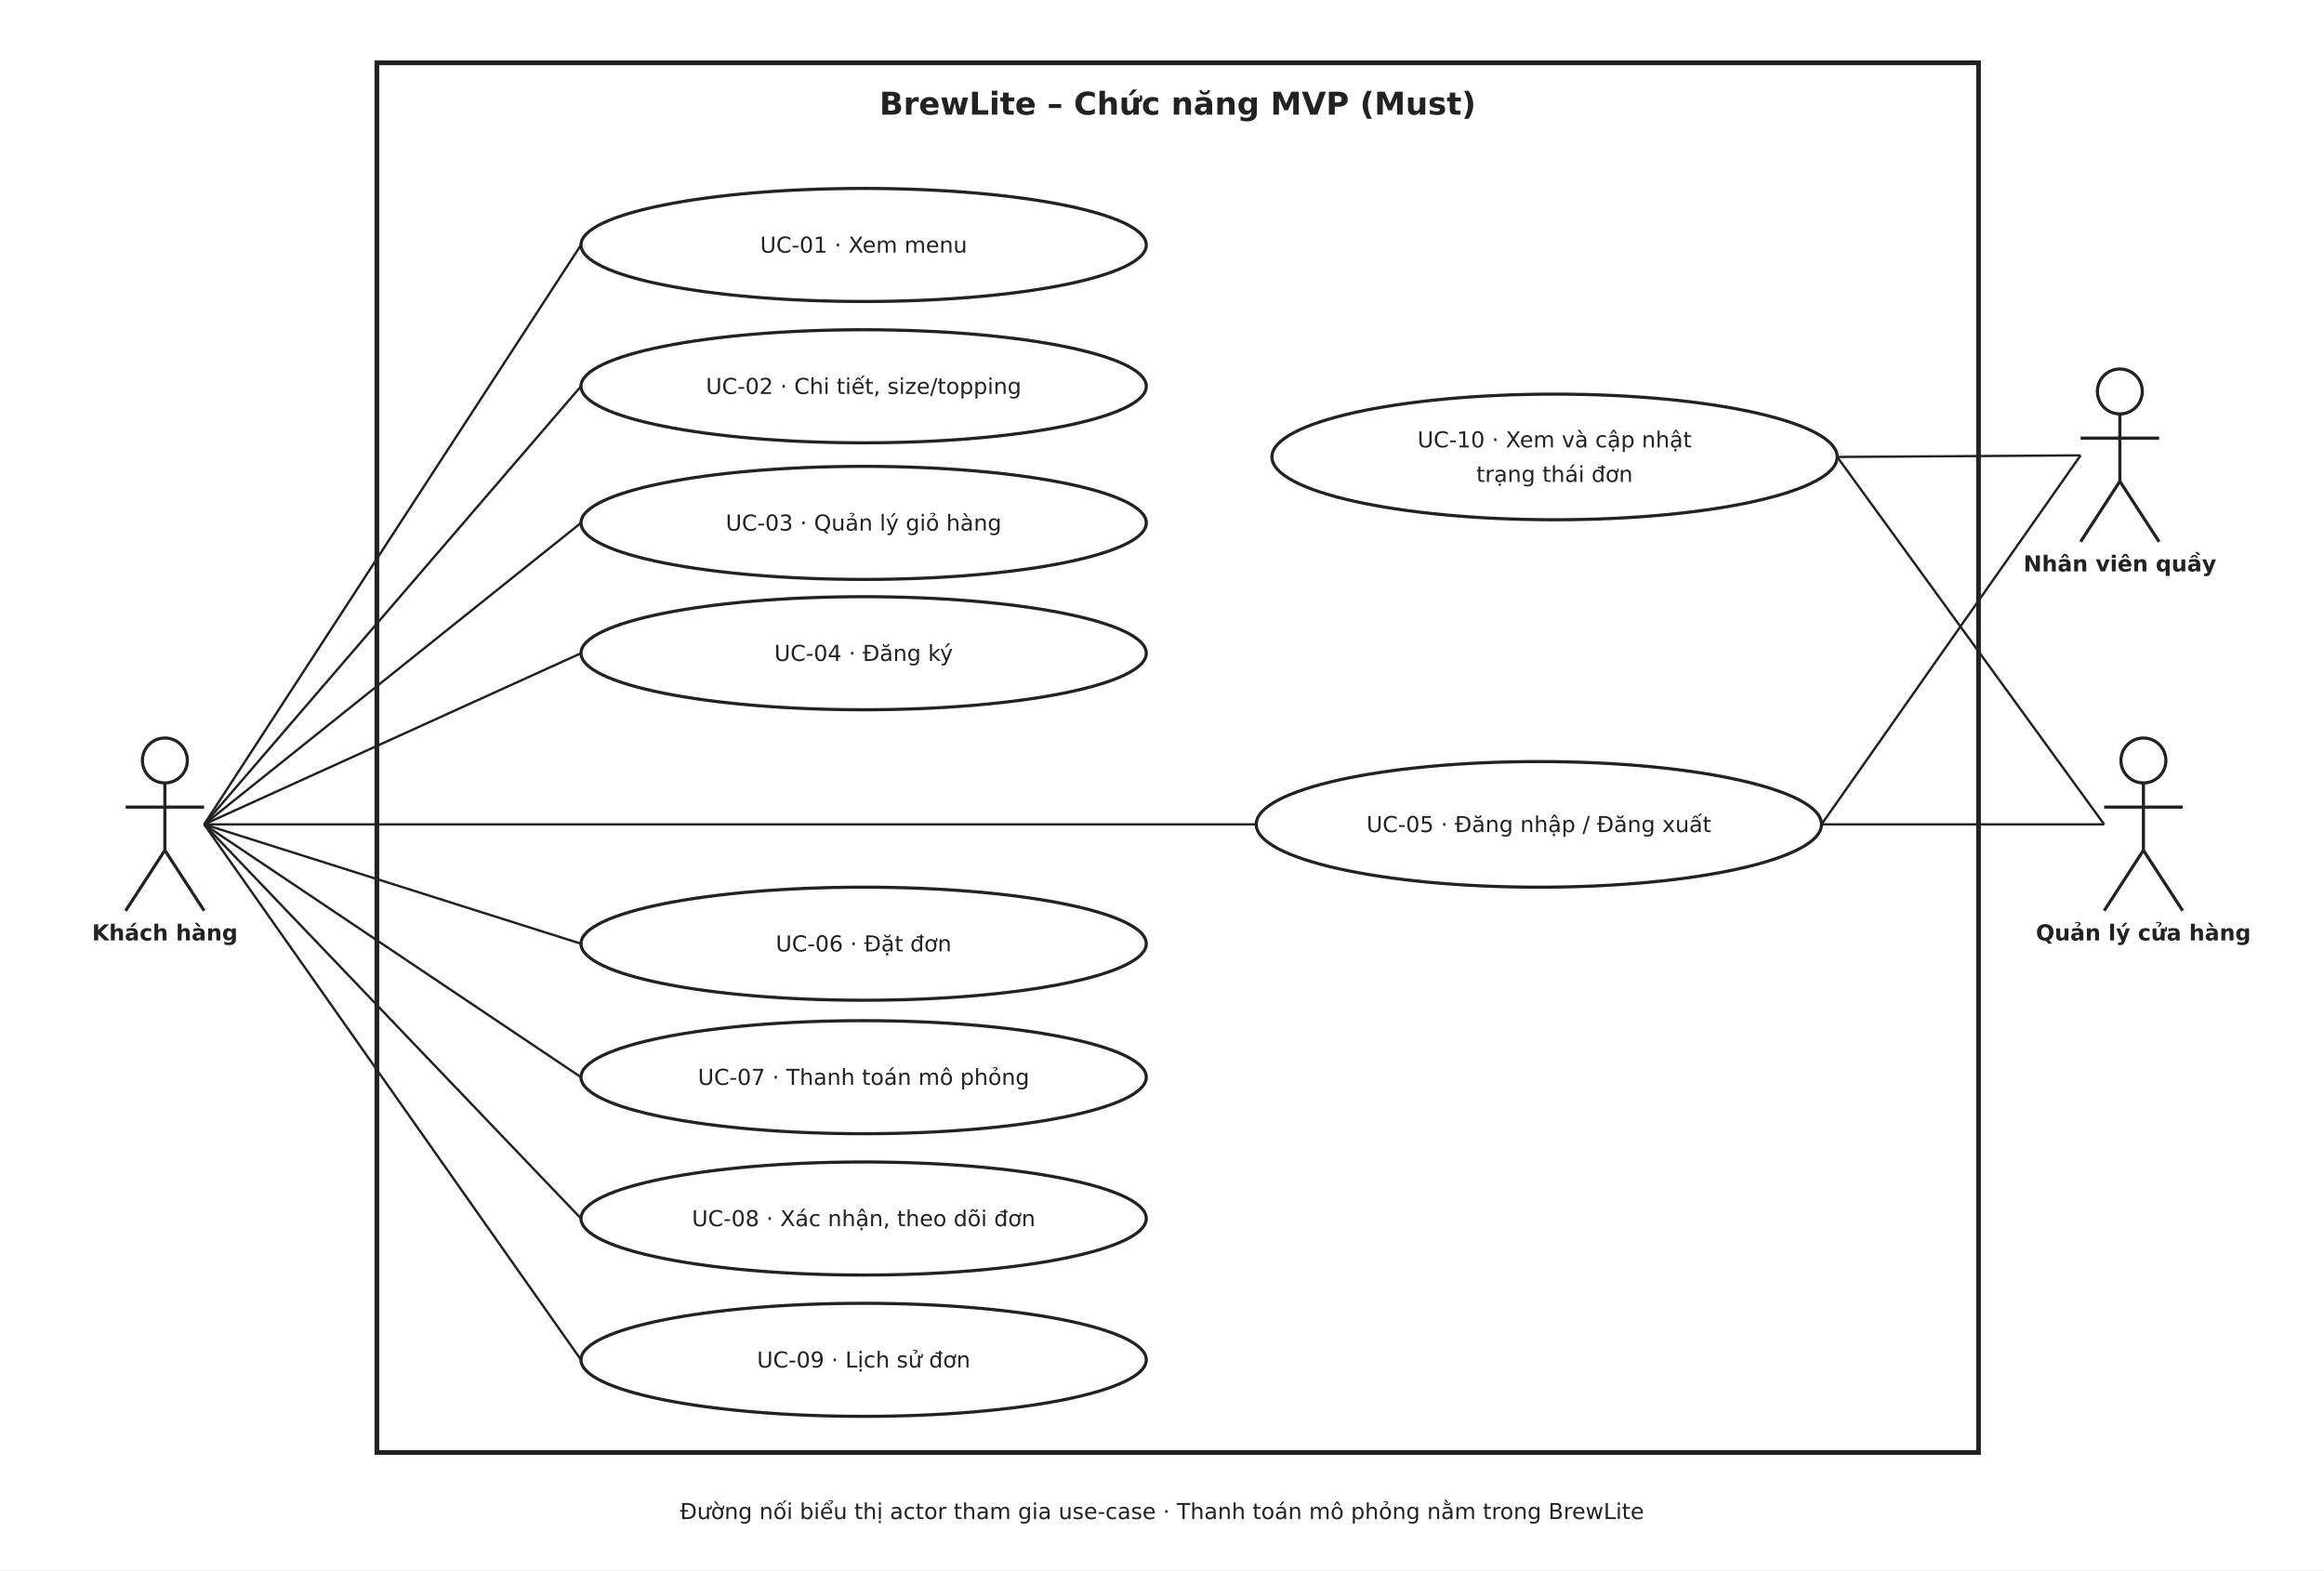
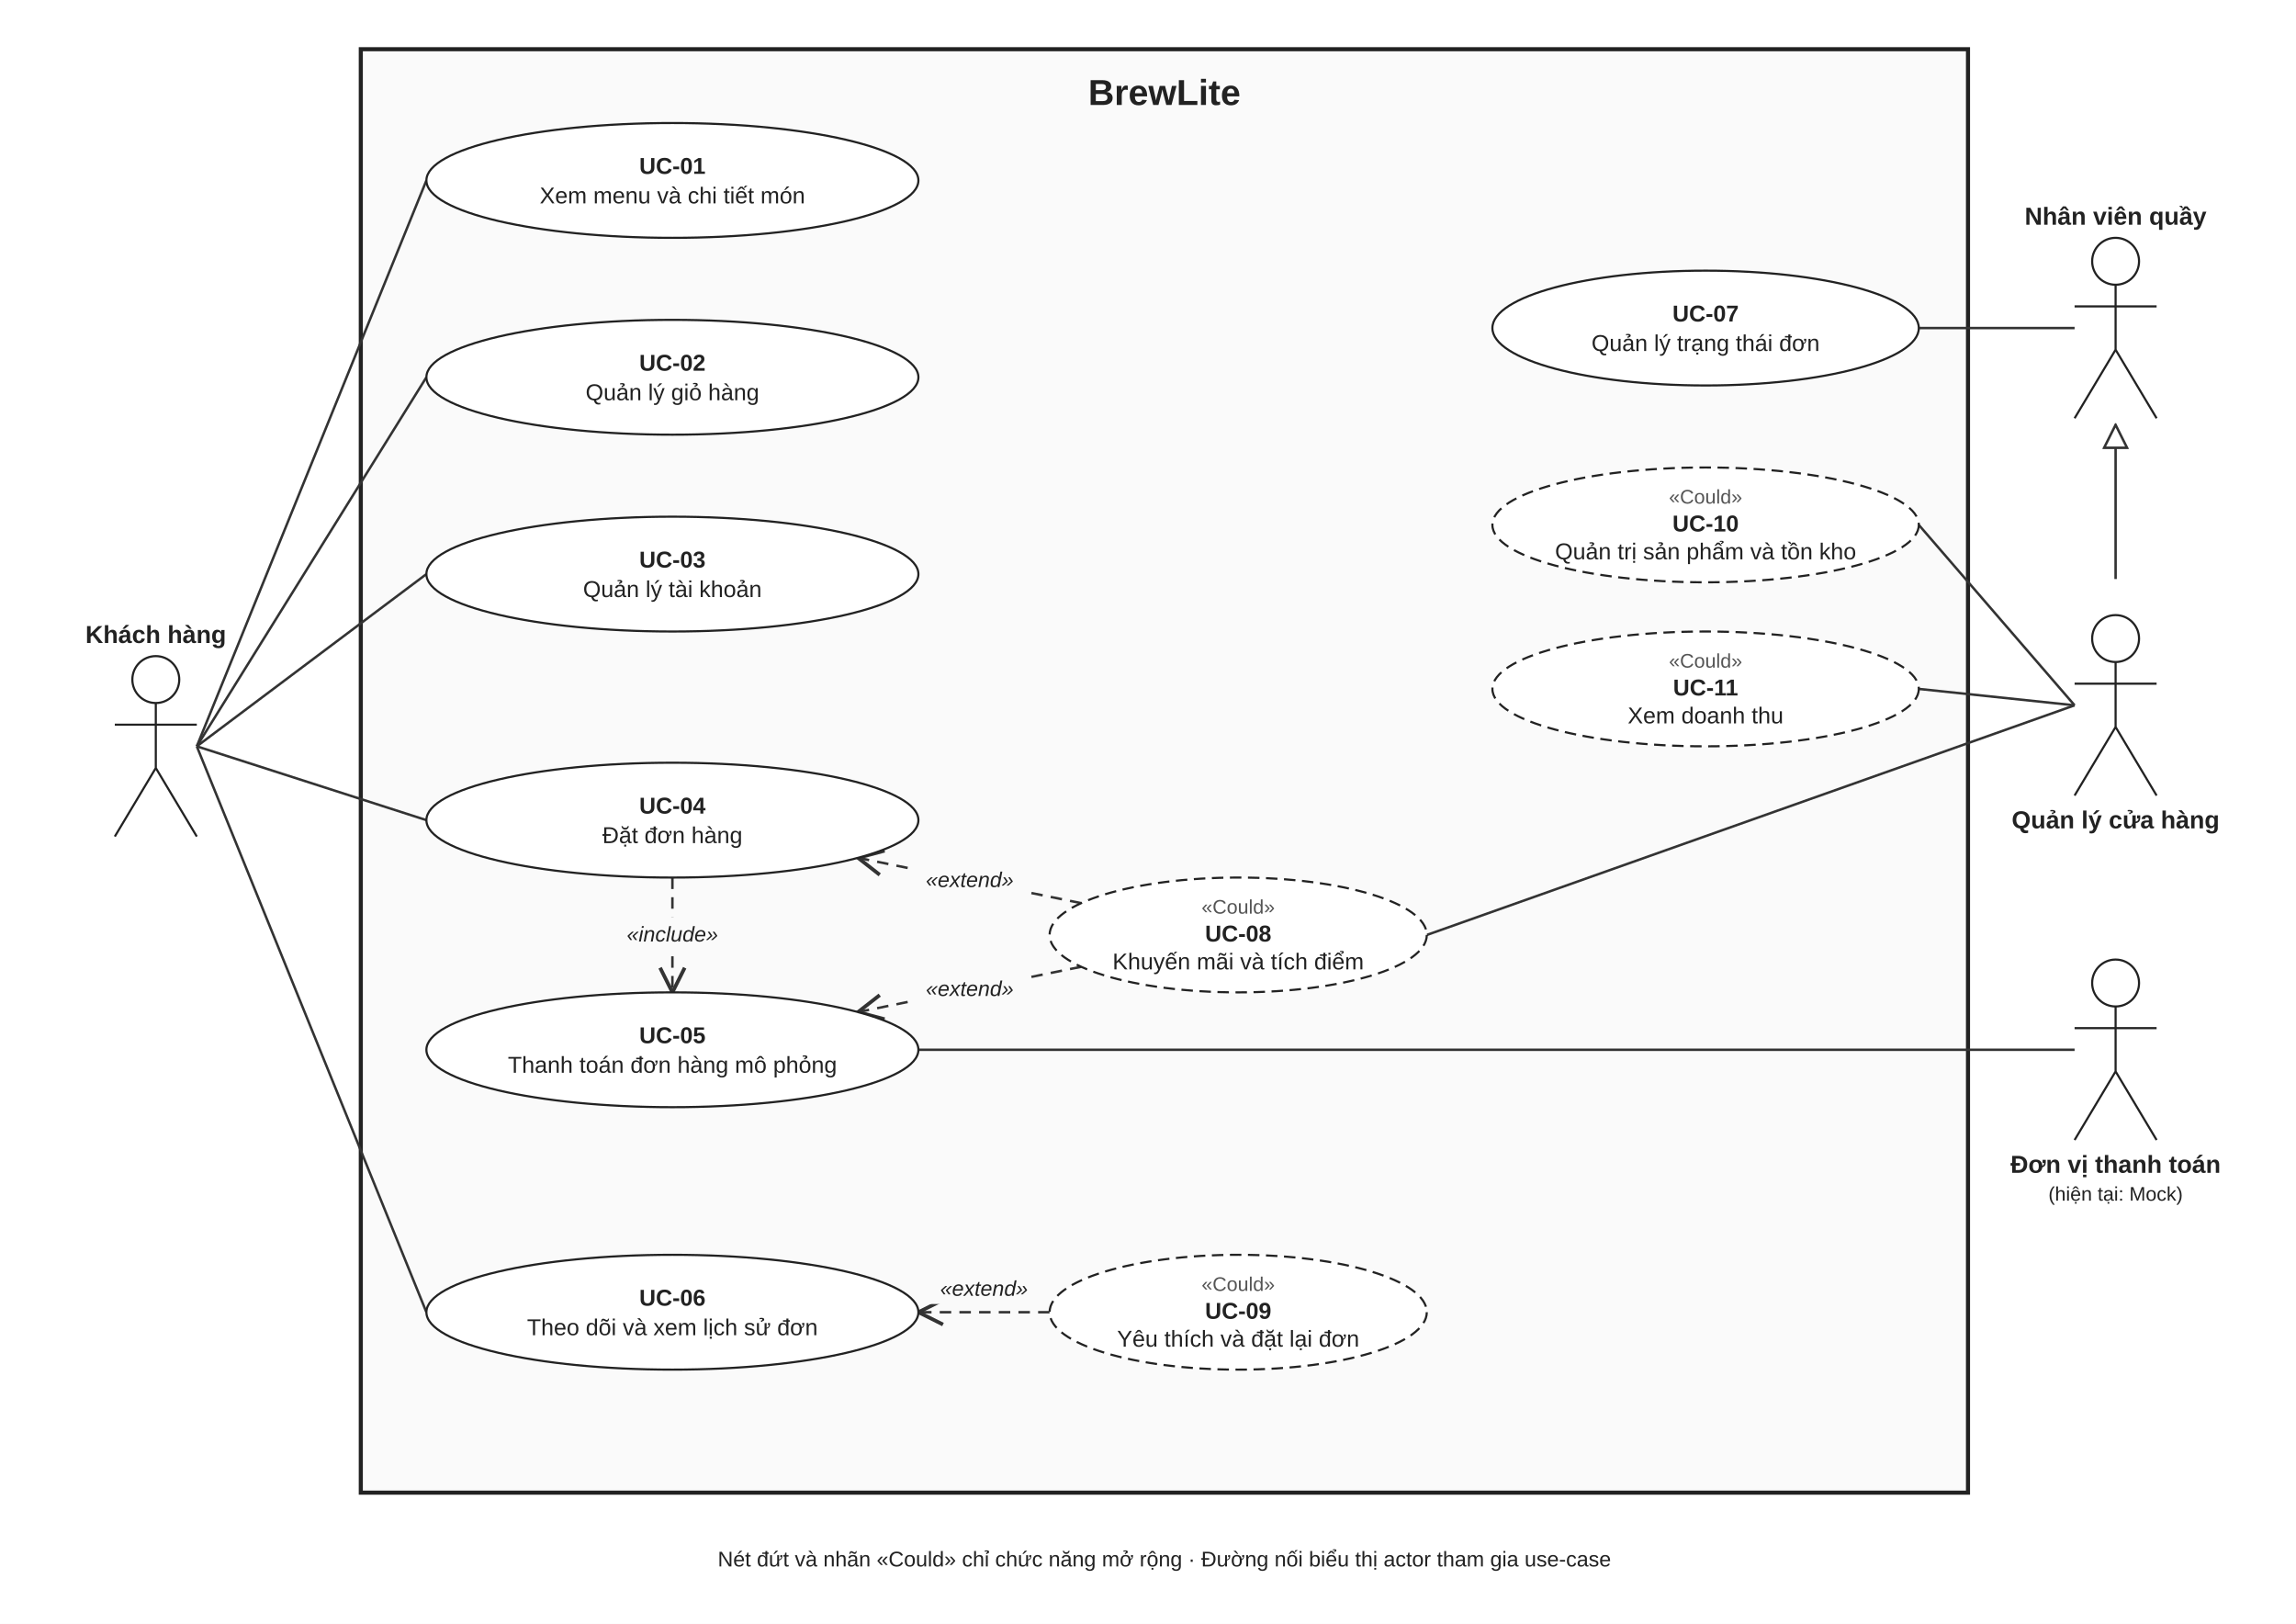
- <svg xmlns="http://www.w3.org/2000/svg" width="1480" height="1000" viewBox="0 0 1480 1000">
-   <rect width="1480" height="1000" fill="white" />
-   <g font-family="DejaVu Sans, sans-serif" fill="#222222">
-     <path d="M 130.0 525.0 L 370.0 156.0" fill="none" stroke="#222222" stroke-width="1.5" />
-     <path d="M 130.0 525.0 L 370.0 246.0" fill="none" stroke="#222222" stroke-width="1.5" />
-     <path d="M 130.0 525.0 L 370.0 333.0" fill="none" stroke="#222222" stroke-width="1.5" />
-     <path d="M 130.0 525.0 L 370.0 416.0" fill="none" stroke="#222222" stroke-width="1.5" />
-     <path d="M 130.0 525.0 L 370.0 601.0" fill="none" stroke="#222222" stroke-width="1.5" />
-     <path d="M 130.0 525.0 L 370.0 686.0" fill="none" stroke="#222222" stroke-width="1.5" />
-     <path d="M 130.0 525.0 L 370.0 776.0" fill="none" stroke="#222222" stroke-width="1.5" />
-     <path d="M 130.0 525.0 L 370.0 866.0" fill="none" stroke="#222222" stroke-width="1.5" />
-     <path d="M 130.0 525.0 L 350.0 525.0 L 800.0 525.0" fill="none" stroke="#222222" stroke-width="1.5" />
-     <path d="M 1325.0 290.0 L 1160.0 525.0" fill="none" stroke="#222222" stroke-width="1.5" />
-     <path d="M 1325.0 290.0 L 1170.0 291.0" fill="none" stroke="#222222" stroke-width="1.5" />
-     <path d="M 1340.0 525.0 L 1160.0 525.0" fill="none" stroke="#222222" stroke-width="1.5" />
-     <path d="M 1340.0 525.0 L 1170.0 291.0" fill="none" stroke="#222222" stroke-width="1.5" />
-     <rect x="240.0" y="40.0" width="1020.0" height="885.0" fill="none" stroke="#222222" stroke-width="3" />
-     <text x="750.0" y="73.0" text-anchor="middle" font-size="20.0" font-weight="bold">BrewLite – Chức năng MVP (Must)</text>
-     <ellipse cx="550.0" cy="156.0" rx="180.0" ry="36.0" fill="white" stroke="#222222" stroke-width="2" />
-     <text x="550.0" y="160.9" text-anchor="middle" font-size="14.0" font-weight="normal">UC-01 · Xem menu</text>
-     <ellipse cx="550.0" cy="246.0" rx="180.0" ry="36.0" fill="white" stroke="#222222" stroke-width="2" />
-     <text x="550.0" y="250.9" text-anchor="middle" font-size="14.0" font-weight="normal">UC-02 · Chi tiết, size/topping</text>
-     <ellipse cx="550.0" cy="333.0" rx="180.0" ry="36.0" fill="white" stroke="#222222" stroke-width="2" />
-     <text x="550.0" y="337.9" text-anchor="middle" font-size="14.0" font-weight="normal">UC-03 · Quản lý giỏ hàng</text>
-     <ellipse cx="550.0" cy="416.0" rx="180.0" ry="36.0" fill="white" stroke="#222222" stroke-width="2" />
-     <text x="550.0" y="420.9" text-anchor="middle" font-size="14.0" font-weight="normal">UC-04 · Đăng ký</text>
-     <ellipse cx="550.0" cy="601.0" rx="180.0" ry="36.0" fill="white" stroke="#222222" stroke-width="2" />
-     <text x="550.0" y="605.9" text-anchor="middle" font-size="14.0" font-weight="normal">UC-06 · Đặt đơn</text>
-     <ellipse cx="550.0" cy="686.0" rx="180.0" ry="36.0" fill="white" stroke="#222222" stroke-width="2" />
-     <text x="550.0" y="690.9" text-anchor="middle" font-size="14.0" font-weight="normal">UC-07 · Thanh toán mô phỏng</text>
-     <ellipse cx="550.0" cy="776.0" rx="180.0" ry="36.0" fill="white" stroke="#222222" stroke-width="2" />
-     <text x="550.0" y="780.9" text-anchor="middle" font-size="14.0" font-weight="normal">UC-08 · Xác nhận, theo dõi đơn</text>
-     <ellipse cx="550.0" cy="866.0" rx="180.0" ry="36.0" fill="white" stroke="#222222" stroke-width="2" />
-     <text x="550.0" y="870.9" text-anchor="middle" font-size="14.0" font-weight="normal">UC-09 · Lịch sử đơn</text>
-     <ellipse cx="980.0" cy="525.0" rx="180.0" ry="40.0" fill="white" stroke="#222222" stroke-width="2" />
-     <text x="980.0" y="529.9" text-anchor="middle" font-size="14.0" font-weight="normal">UC-05 · Đăng nhập / Đăng xuất</text>
-     <ellipse cx="990.0" cy="291.0" rx="180.0" ry="40.0" fill="white" stroke="#222222" stroke-width="2" />
-     <text x="990.0" y="284.9" text-anchor="middle" font-size="14.0" font-weight="normal">UC-10 · Xem và cập nhật</text>
-     <text x="990.0" y="306.9" text-anchor="middle" font-size="14.0" font-weight="normal">trạng thái đơn</text>
-     <circle cx="105.0" cy="484.3" r="14.3" fill="white" stroke="#222222" stroke-width="2" />
-     <path d="M 105.0 498.6 L 105.0 541.5 M 80.0 514.0 L 130.0 514.0 M 105.0 541.5 L 80.0 580.0 M 105.0 541.5 L 130.0 580.0" fill="none" stroke="#222222" stroke-width="2" />
-     <text x="105.0" y="598.9" text-anchor="middle" font-size="14.0" font-weight="bold">Khách hàng</text>
-     <circle cx="1350.0" cy="249.3" r="14.3" fill="white" stroke="#222222" stroke-width="2" />
-     <path d="M 1350.0 263.6 L 1350.0 306.5 M 1325.0 279.0 L 1375.0 279.0 M 1350.0 306.5 L 1325.0 345.0 M 1350.0 306.5 L 1375.0 345.0" fill="none" stroke="#222222" stroke-width="2" />
-     <text x="1350.0" y="363.9" text-anchor="middle" font-size="14.0" font-weight="bold">Nhân viên quầy</text>
-     <circle cx="1365.0" cy="484.3" r="14.3" fill="white" stroke="#222222" stroke-width="2" />
-     <path d="M 1365.0 498.6 L 1365.0 541.5 M 1340.0 514.0 L 1390.0 514.0 M 1365.0 541.5 L 1340.0 580.0 M 1365.0 541.5 L 1390.0 580.0" fill="none" stroke="#222222" stroke-width="2" />
-     <text x="1365.0" y="598.9" text-anchor="middle" font-size="14.0" font-weight="bold">Quản lý cửa hàng</text>
-     <text x="740.0" y="967.4" text-anchor="middle" font-size="14.0" font-weight="normal">Đường nối biểu thị actor tham gia use-case · Thanh toán mô phỏng nằm trong BrewLite</text>
+ <svg xmlns="http://www.w3.org/2000/svg" width="1400" height="990" viewBox="0 0 1400 990">
+   <rect width="1400" height="990" fill="white" />
+   <defs>
+     <marker id="open" viewBox="0 0 12 12" refX="11" refY="6" markerWidth="12" markerHeight="12" orient="auto">
+       <path d="M 1 1 L 11 6 L 1 11" fill="none" stroke="#333333" stroke-width="1.5" />
+     </marker>
+     <marker id="gen" viewBox="0 0 16 16" refX="15" refY="8" markerWidth="16" markerHeight="16" markerUnits="userSpaceOnUse" orient="auto">
+       <path d="M 1 1 L 15 8 L 1 15 Z" fill="white" stroke="#333333" stroke-width="1.5" />
+     </marker>
+   </defs>
+   <g font-family="Segoe UI, Arial, sans-serif" fill="#222222">
+     <rect x="220" y="30" width="980" height="880" fill="#FAFAFA" stroke="#222222" stroke-width="2.5" />
+     <text x="710.0" y="64.0" text-anchor="middle" font-size="22" font-weight="bold">BrewLite</text>
+     <path d="M 120.0 455.0 L 260.0 110.0" fill="none" stroke="#333333" stroke-width="1.5" />
+     <path d="M 120.0 455.0 L 260.0 230.0" fill="none" stroke="#333333" stroke-width="1.5" />
+     <path d="M 120.0 455.0 L 260.0 350.0" fill="none" stroke="#333333" stroke-width="1.5" />
+     <path d="M 120.0 455.0 L 260.0 500.0" fill="none" stroke="#333333" stroke-width="1.5" />
+     <path d="M 120.0 455.0 L 260.0 800.0" fill="none" stroke="#333333" stroke-width="1.5" />
+     <path d="M 1265.0 200.0 L 1170.0 200.0" fill="none" stroke="#333333" stroke-width="1.5" />
+     <path d="M 1265.0 430.0 L 1170.0 320.0" fill="none" stroke="#333333" stroke-width="1.5" />
+     <path d="M 1265.0 430.0 L 1170.0 420.0" fill="none" stroke="#333333" stroke-width="1.5" />
+     <path d="M 1265.0 430.0 L 870.0 570.0" fill="none" stroke="#333333" stroke-width="1.5" />
+     <path d="M 1265.0 640.0 L 560.0 640.0" fill="none" stroke="#333333" stroke-width="1.5" />
+     <path d="M 1290.0 353.0 L 1290.0 259.0" fill="none" stroke="#333333" stroke-width="1.5" marker-end="url(#gen)" />
+     <path d="M 410.0 535.0 L 410.0 605.0" fill="none" stroke="#333333" stroke-width="1.5" stroke-dasharray="7 5" marker-end="url(#open)" />
+     <rect x="376.0" y="559.0" width="68" height="20" fill="#FAFAFA" />
+     <text x="410.0" y="574.0" text-anchor="middle" font-size="13" font-weight="normal" font-style="italic">«include»</text>
+     <path d="M 659.3 550.6 L 523.2 523.0" fill="none" stroke="#333333" stroke-width="1.5" stroke-dasharray="7 5" marker-end="url(#open)" />
+     <rect x="557.3" y="525.8" width="68" height="20" fill="#FAFAFA" />
+     <text x="591.3" y="540.8" text-anchor="middle" font-size="13" font-weight="normal" font-style="italic">«extend»</text>
+     <path d="M 659.3 589.4 L 523.2 617.0" fill="none" stroke="#333333" stroke-width="1.5" stroke-dasharray="7 5" marker-end="url(#open)" />
+     <rect x="557.3" y="592.2" width="68" height="20" fill="#FAFAFA" />
+     <text x="591.3" y="607.2" text-anchor="middle" font-size="13" font-weight="normal" font-style="italic">«extend»</text>
+     <path d="M 640.0 800.0 L 560.0 800.0" fill="none" stroke="#333333" stroke-width="1.5" stroke-dasharray="7 5" marker-end="url(#open)" />
+     <rect x="566.0" y="775.0" width="68" height="20" fill="#FAFAFA" />
+     <text x="600.0" y="790.0" text-anchor="middle" font-size="13" font-weight="normal" font-style="italic">«extend»</text>
+     <ellipse cx="410.0" cy="110.0" rx="150.0" ry="35.0" fill="white" stroke="#222222" stroke-width="1.3" />
+     <text x="410.0" y="106.0" text-anchor="middle" font-size="14" font-weight="bold">UC-01</text>
+     <text x="410.0" y="124.0" text-anchor="middle" font-size="14" font-weight="normal">Xem menu và chi tiết món</text>
+     <ellipse cx="410.0" cy="230.0" rx="150.0" ry="35.0" fill="white" stroke="#222222" stroke-width="1.3" />
+     <text x="410.0" y="226.0" text-anchor="middle" font-size="14" font-weight="bold">UC-02</text>
+     <text x="410.0" y="244.0" text-anchor="middle" font-size="14" font-weight="normal">Quản lý giỏ hàng</text>
+     <ellipse cx="410.0" cy="350.0" rx="150.0" ry="35.0" fill="white" stroke="#222222" stroke-width="1.3" />
+     <text x="410.0" y="346.0" text-anchor="middle" font-size="14" font-weight="bold">UC-03</text>
+     <text x="410.0" y="364.0" text-anchor="middle" font-size="14" font-weight="normal">Quản lý tài khoản</text>
+     <ellipse cx="410.0" cy="500.0" rx="150.0" ry="35.0" fill="white" stroke="#222222" stroke-width="1.3" />
+     <text x="410.0" y="496.0" text-anchor="middle" font-size="14" font-weight="bold">UC-04</text>
+     <text x="410.0" y="514.0" text-anchor="middle" font-size="14" font-weight="normal">Đặt đơn hàng</text>
+     <ellipse cx="410.0" cy="640.0" rx="150.0" ry="35.0" fill="white" stroke="#222222" stroke-width="1.3" />
+     <text x="410.0" y="636.0" text-anchor="middle" font-size="14" font-weight="bold">UC-05</text>
+     <text x="410.0" y="654.0" text-anchor="middle" font-size="14" font-weight="normal">Thanh toán đơn hàng mô phỏng</text>
+     <ellipse cx="410.0" cy="800.0" rx="150.0" ry="35.0" fill="white" stroke="#222222" stroke-width="1.3" />
+     <text x="410.0" y="796.0" text-anchor="middle" font-size="14" font-weight="bold">UC-06</text>
+     <text x="410.0" y="814.0" text-anchor="middle" font-size="14" font-weight="normal">Theo dõi và xem lịch sử đơn</text>
+     <ellipse cx="1040.0" cy="200.0" rx="130.0" ry="35.0" fill="white" stroke="#222222" stroke-width="1.3" />
+     <text x="1040.0" y="196.0" text-anchor="middle" font-size="14" font-weight="bold">UC-07</text>
+     <text x="1040.0" y="214.0" text-anchor="middle" font-size="14" font-weight="normal">Quản lý trạng thái đơn</text>
+     <ellipse cx="755.0" cy="570.0" rx="115.0" ry="35.0" fill="white" stroke="#222222" stroke-width="1.3" stroke-dasharray="7 4" />
+     <text x="755.0" y="557.0" text-anchor="middle" font-size="12" fill="#555555">«Could»</text>
+     <text x="755.0" y="574.0" text-anchor="middle" font-size="14" font-weight="bold">UC-08</text>
+     <text x="755.0" y="591.0" text-anchor="middle" font-size="14" font-weight="normal">Khuyến mãi và tích điểm</text>
+     <ellipse cx="755.0" cy="800.0" rx="115.0" ry="35.0" fill="white" stroke="#222222" stroke-width="1.3" stroke-dasharray="7 4" />
+     <text x="755.0" y="787.0" text-anchor="middle" font-size="12" fill="#555555">«Could»</text>
+     <text x="755.0" y="804.0" text-anchor="middle" font-size="14" font-weight="bold">UC-09</text>
+     <text x="755.0" y="821.0" text-anchor="middle" font-size="14" font-weight="normal">Yêu thích và đặt lại đơn</text>
+     <ellipse cx="1040.0" cy="320.0" rx="130.0" ry="35.0" fill="white" stroke="#222222" stroke-width="1.3" stroke-dasharray="7 4" />
+     <text x="1040.0" y="307.0" text-anchor="middle" font-size="12" fill="#555555">«Could»</text>
+     <text x="1040.0" y="324.0" text-anchor="middle" font-size="14" font-weight="bold">UC-10</text>
+     <text x="1040.0" y="341.0" text-anchor="middle" font-size="14" font-weight="normal">Quản trị sản phẩm và tồn kho</text>
+     <ellipse cx="1040.0" cy="420.0" rx="130.0" ry="35.0" fill="white" stroke="#222222" stroke-width="1.3" stroke-dasharray="7 4" />
+     <text x="1040.0" y="407.0" text-anchor="middle" font-size="12" fill="#555555">«Could»</text>
+     <text x="1040.0" y="424.0" text-anchor="middle" font-size="14" font-weight="bold">UC-11</text>
+     <text x="1040.0" y="441.0" text-anchor="middle" font-size="14" font-weight="normal">Xem doanh thu</text>
+     <circle cx="95.0" cy="414.3" r="14.3" fill="white" stroke="#222222" stroke-width="1.3" />
+     <path d="M 95.0 428.6 L 95.0 468.2 M 70.0 441.8 L 120.0 441.8 M 95.0 468.2 L 70.0 510.0 M 95.0 468.2 L 120.0 510.0" fill="none" stroke="#222222" stroke-width="1.3" />
+     <text x="95.0" y="392.0" text-anchor="middle" font-size="15" font-weight="bold">Khách hàng</text>
+     <circle cx="1290.0" cy="159.3" r="14.3" fill="white" stroke="#222222" stroke-width="1.3" />
+     <path d="M 1290.0 173.6 L 1290.0 213.2 M 1265.0 186.8 L 1315.0 186.8 M 1290.0 213.2 L 1265.0 255.0 M 1290.0 213.2 L 1315.0 255.0" fill="none" stroke="#222222" stroke-width="1.3" />
+     <text x="1290.0" y="137.0" text-anchor="middle" font-size="15" font-weight="bold">Nhân viên quầy</text>
+     <circle cx="1290.0" cy="389.3" r="14.3" fill="white" stroke="#222222" stroke-width="1.3" />
+     <path d="M 1290.0 403.6 L 1290.0 443.2 M 1265.0 416.8 L 1315.0 416.8 M 1290.0 443.2 L 1265.0 485.0 M 1290.0 443.2 L 1315.0 485.0" fill="none" stroke="#222222" stroke-width="1.3" />
+     <text x="1290.0" y="505.0" text-anchor="middle" font-size="15" font-weight="bold">Quản lý cửa hàng</text>
+     <circle cx="1290.0" cy="599.3" r="14.3" fill="white" stroke="#222222" stroke-width="1.3" />
+     <path d="M 1290.0 613.6 L 1290.0 653.2 M 1265.0 626.8 L 1315.0 626.8 M 1290.0 653.2 L 1265.0 695.0 M 1290.0 653.2 L 1315.0 695.0" fill="none" stroke="#222222" stroke-width="1.3" />
+     <text x="1290.0" y="715.0" text-anchor="middle" font-size="15" font-weight="bold">Đơn vị thanh toán</text>
+     <text x="1290.0" y="732.0" text-anchor="middle" font-size="12">(hiện tại: Mock)</text>
+     <text x="710.0" y="955.0" text-anchor="middle" font-size="13" font-weight="normal">Nét đứt và nhãn «Could» chỉ chức năng mở rộng · Đường nối biểu thị actor tham gia use-case</text>
  </g>
</svg>
